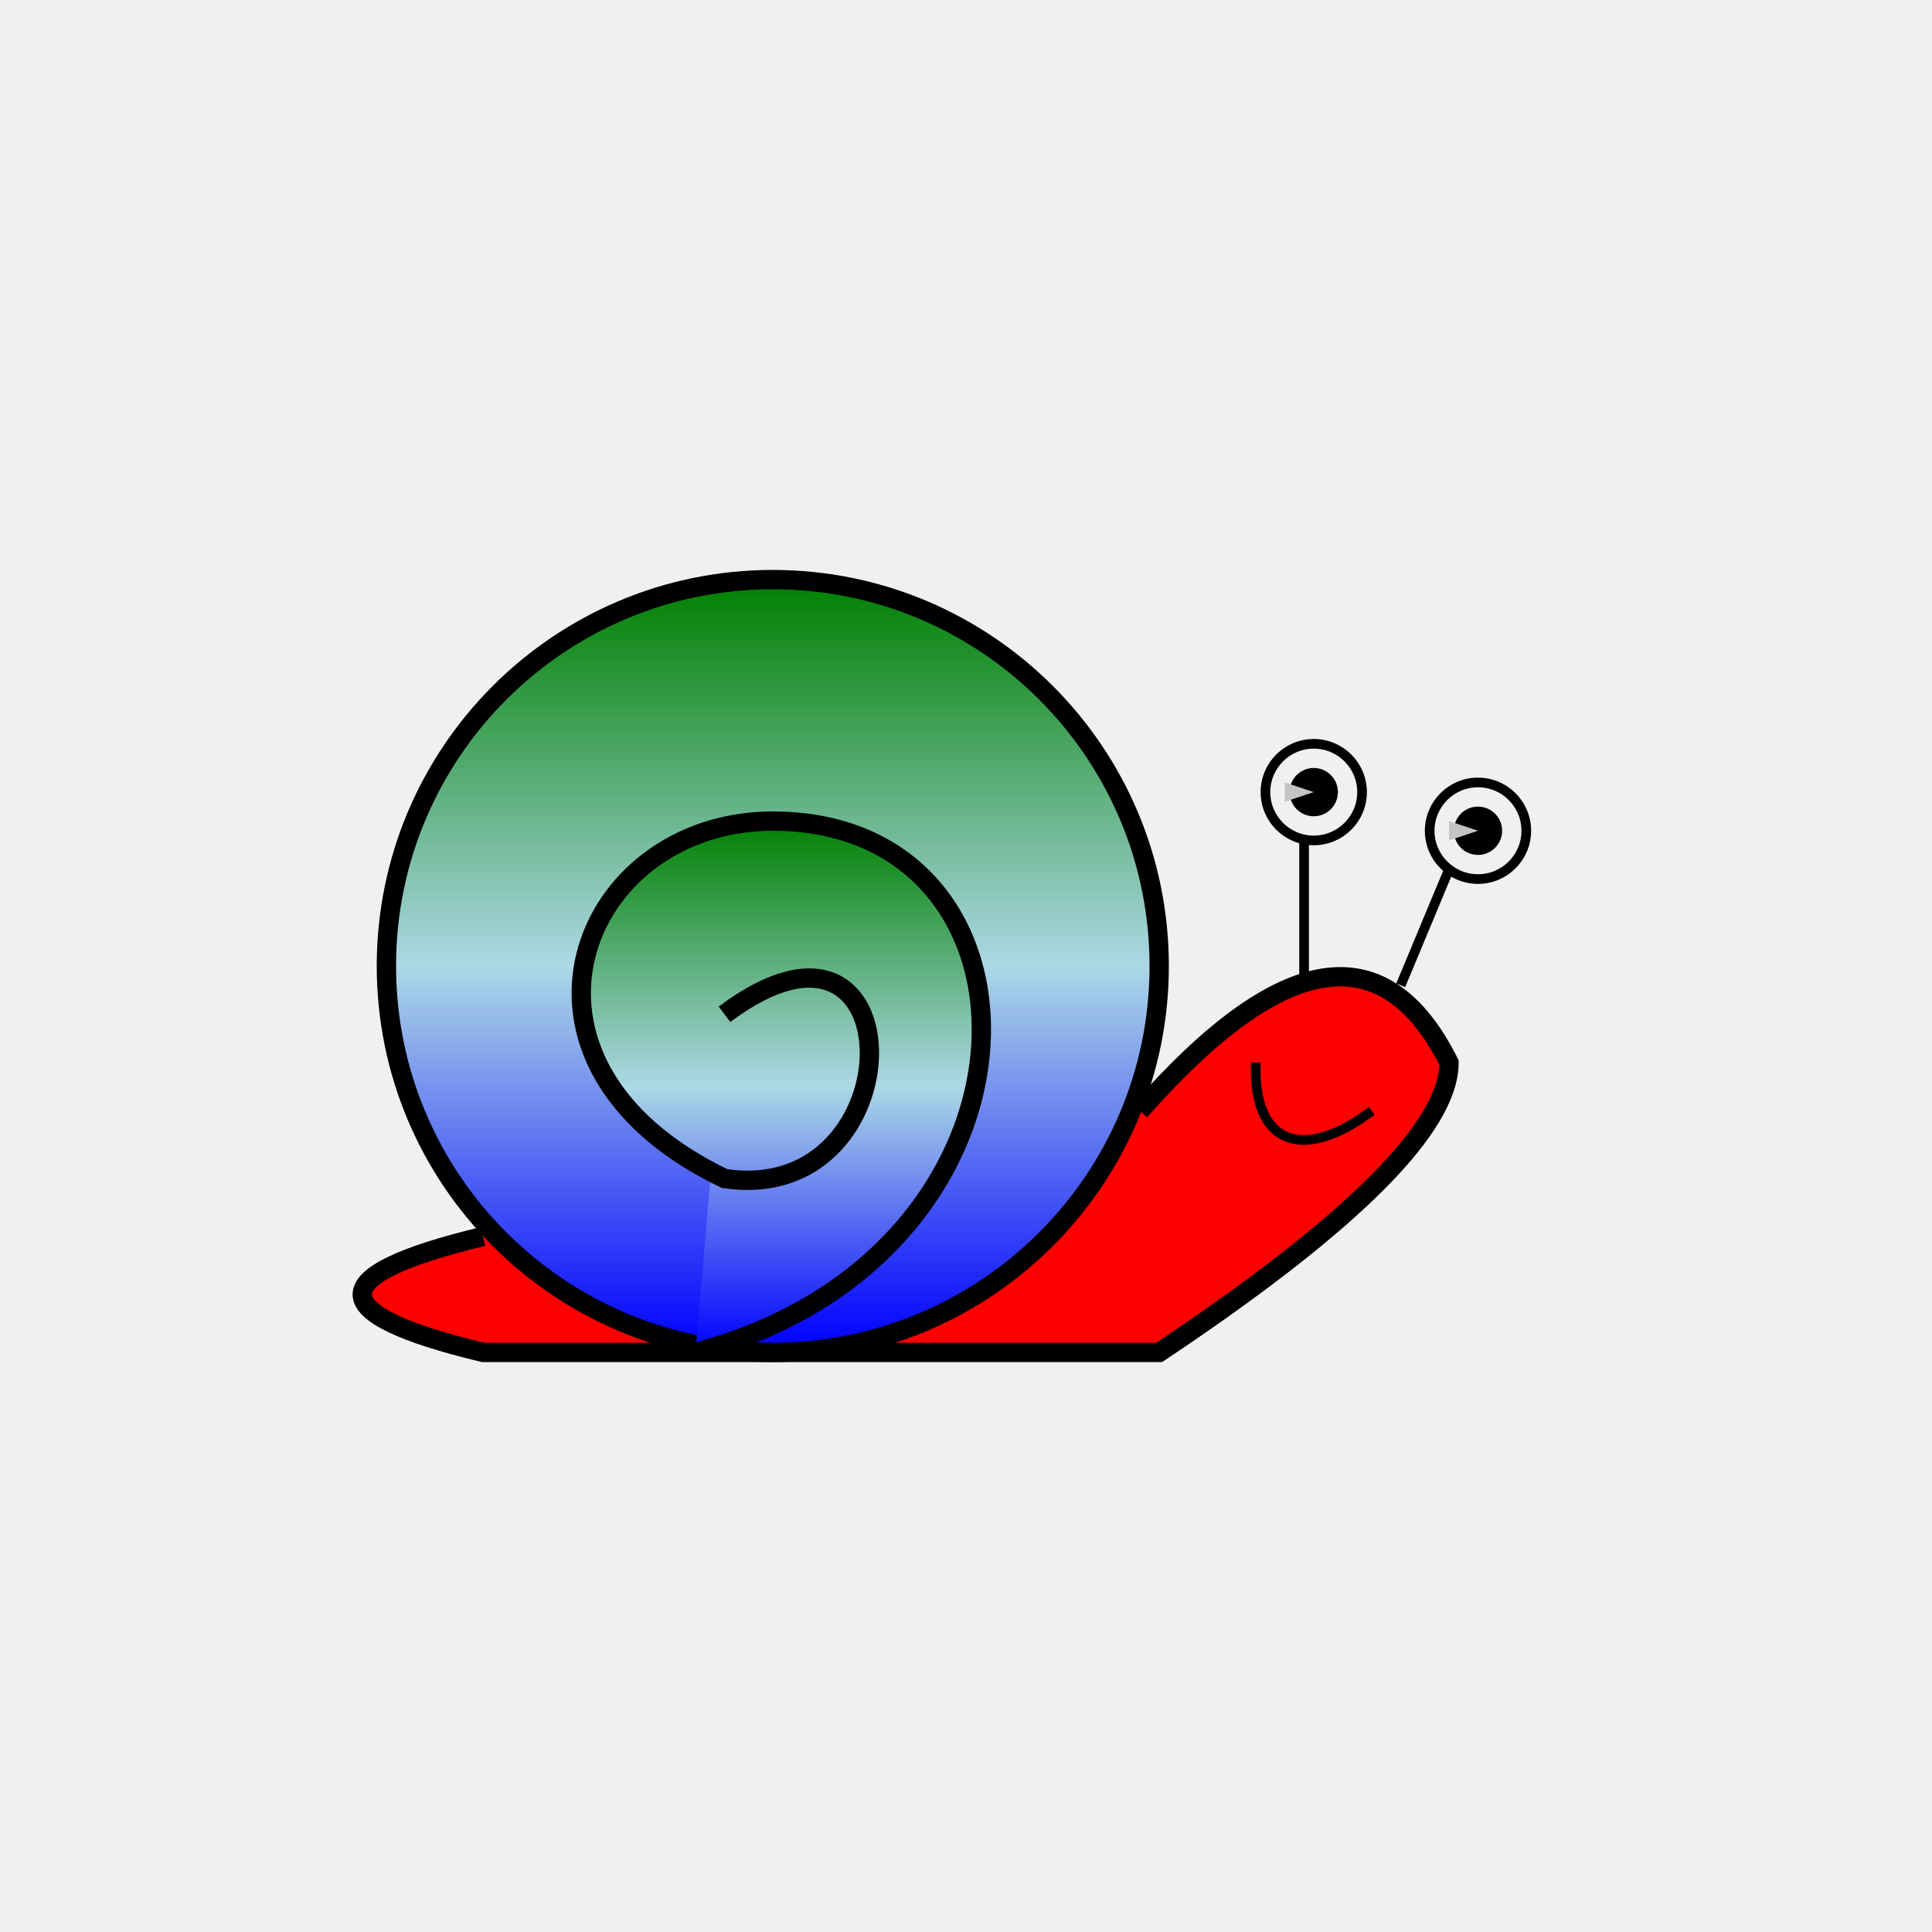
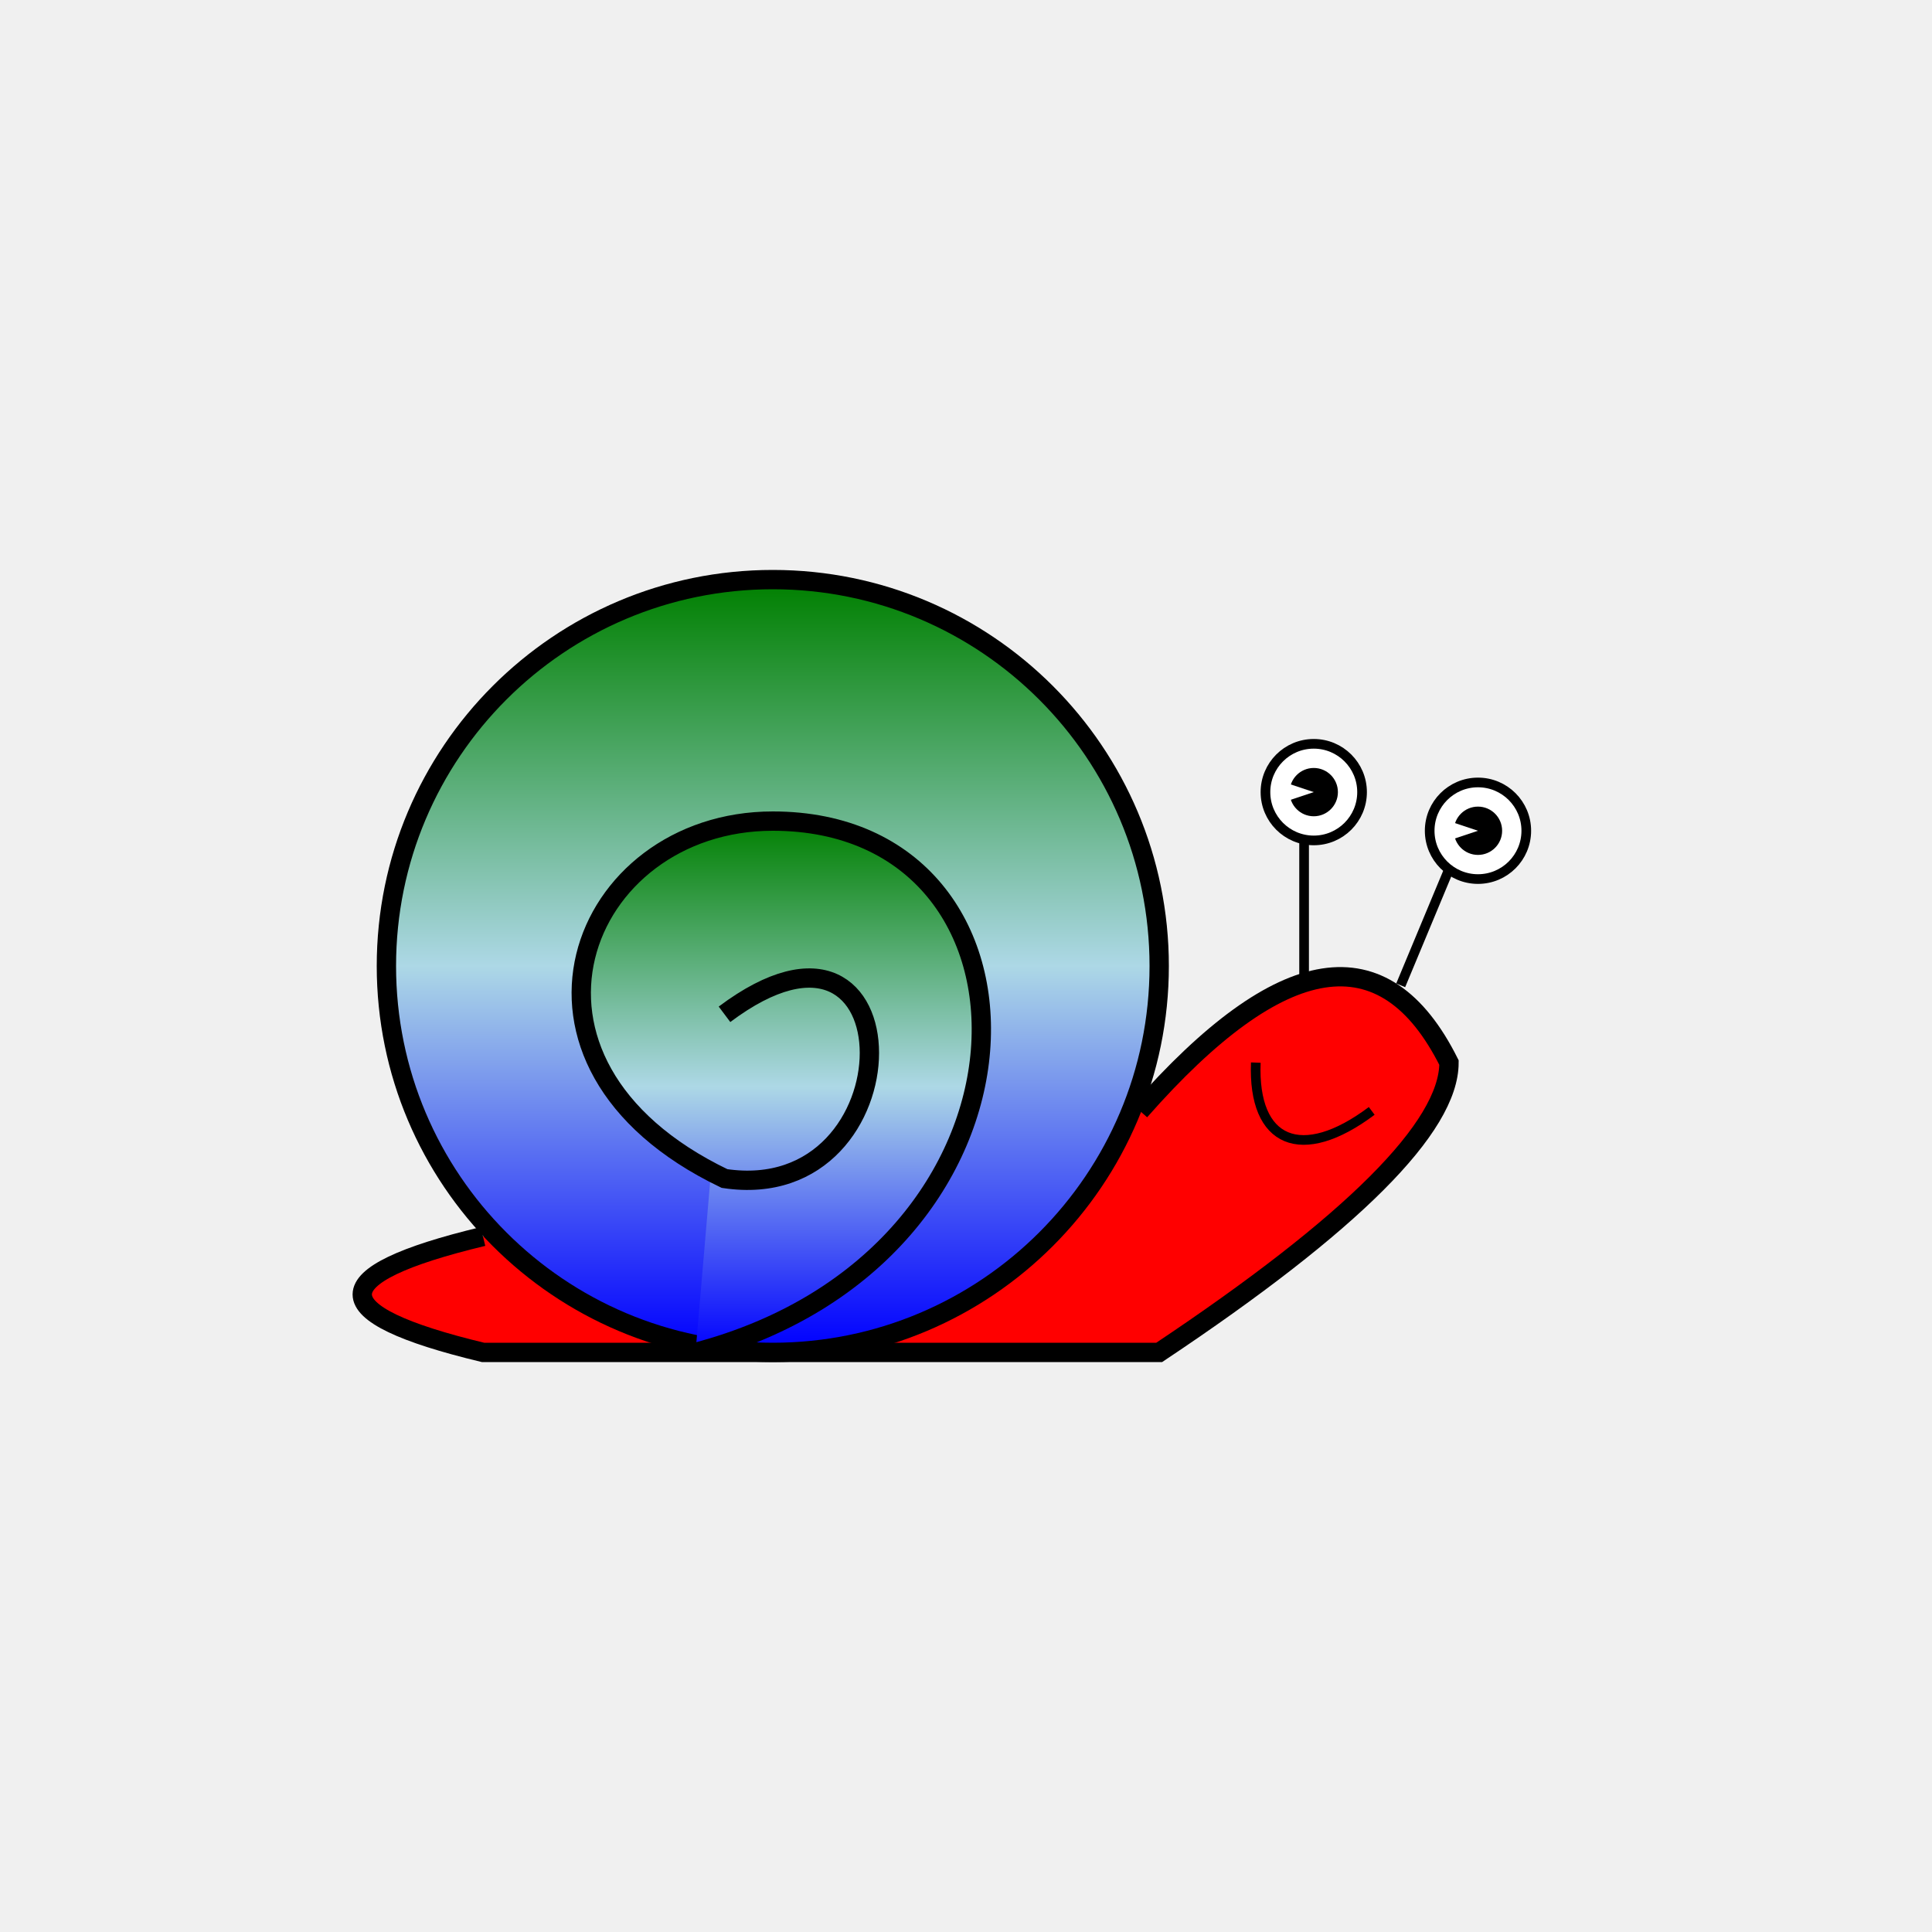
<svg xmlns="http://www.w3.org/2000/svg" width="200" height="200" style="background-color: #c4c4c4">
  <defs>
    <linearGradient id="casco" x1="0" x2="0" y1="1" y2="0">
      <stop offset="0%" stop-color="blue" />
      <stop offset="50%" stop-color="lightblue" />
      <stop offset="100%" stop-color="green" />
    </linearGradient>
  </defs>
  <path d="M118 115 Q140 90 150 110 Q150 120 120 140 L50 140 Q25 134 50 128" stroke="black" stroke-width="2" fill="red" />
  <g fill="url(#casco)" stroke="black" stroke-width="2">
    <circle cx="80" cy="100" r="40" stroke="black" stroke-width="2" />
    <path d="M72 140 C110 130 110 85 80 85 C60 85 50 110 75 122 C95 125 95 90 75 105" />
  </g>
  <path d="M130 110 A25 10 120 0 0 142 115" stroke="black" stroke-width="1" fill="transparent" />
  <line x1="135" x2="135" y1="102" y2="87" stroke="black" stroke-width="1" />
-   <circle cx="136" cy="82" r="5" stroke="black" stroke-width="1" fill="transparent" />
+   <circle cx="136" cy="82" r="5" stroke="black" stroke-width="1" fill="white" />
  <circle cx="136" cy="82" r="2.5" fill="black" />
-   <polygon points="136 82 133 83 133 81" fill="#c4c4c4" />
+   <polygon points="136 82 133 83 133 81" fill="white" />
  <line x1="145" x2="150" y1="102" y2="90" stroke="black" stroke-width="1" />
-   <circle cx="153" cy="86" r="5" stroke="black" stroke-width="1" fill="transparent" />
+   <circle cx="153" cy="86" r="5" stroke="black" stroke-width="1" fill="white" />
  <circle cx="153" cy="86" r="2.5" fill="black" />
-   <polygon points="153 86 150 87 150 85" fill="#c4c4c4" />
+   <polygon points="153 86 150 87 150 85" fill="white" />
</svg>
